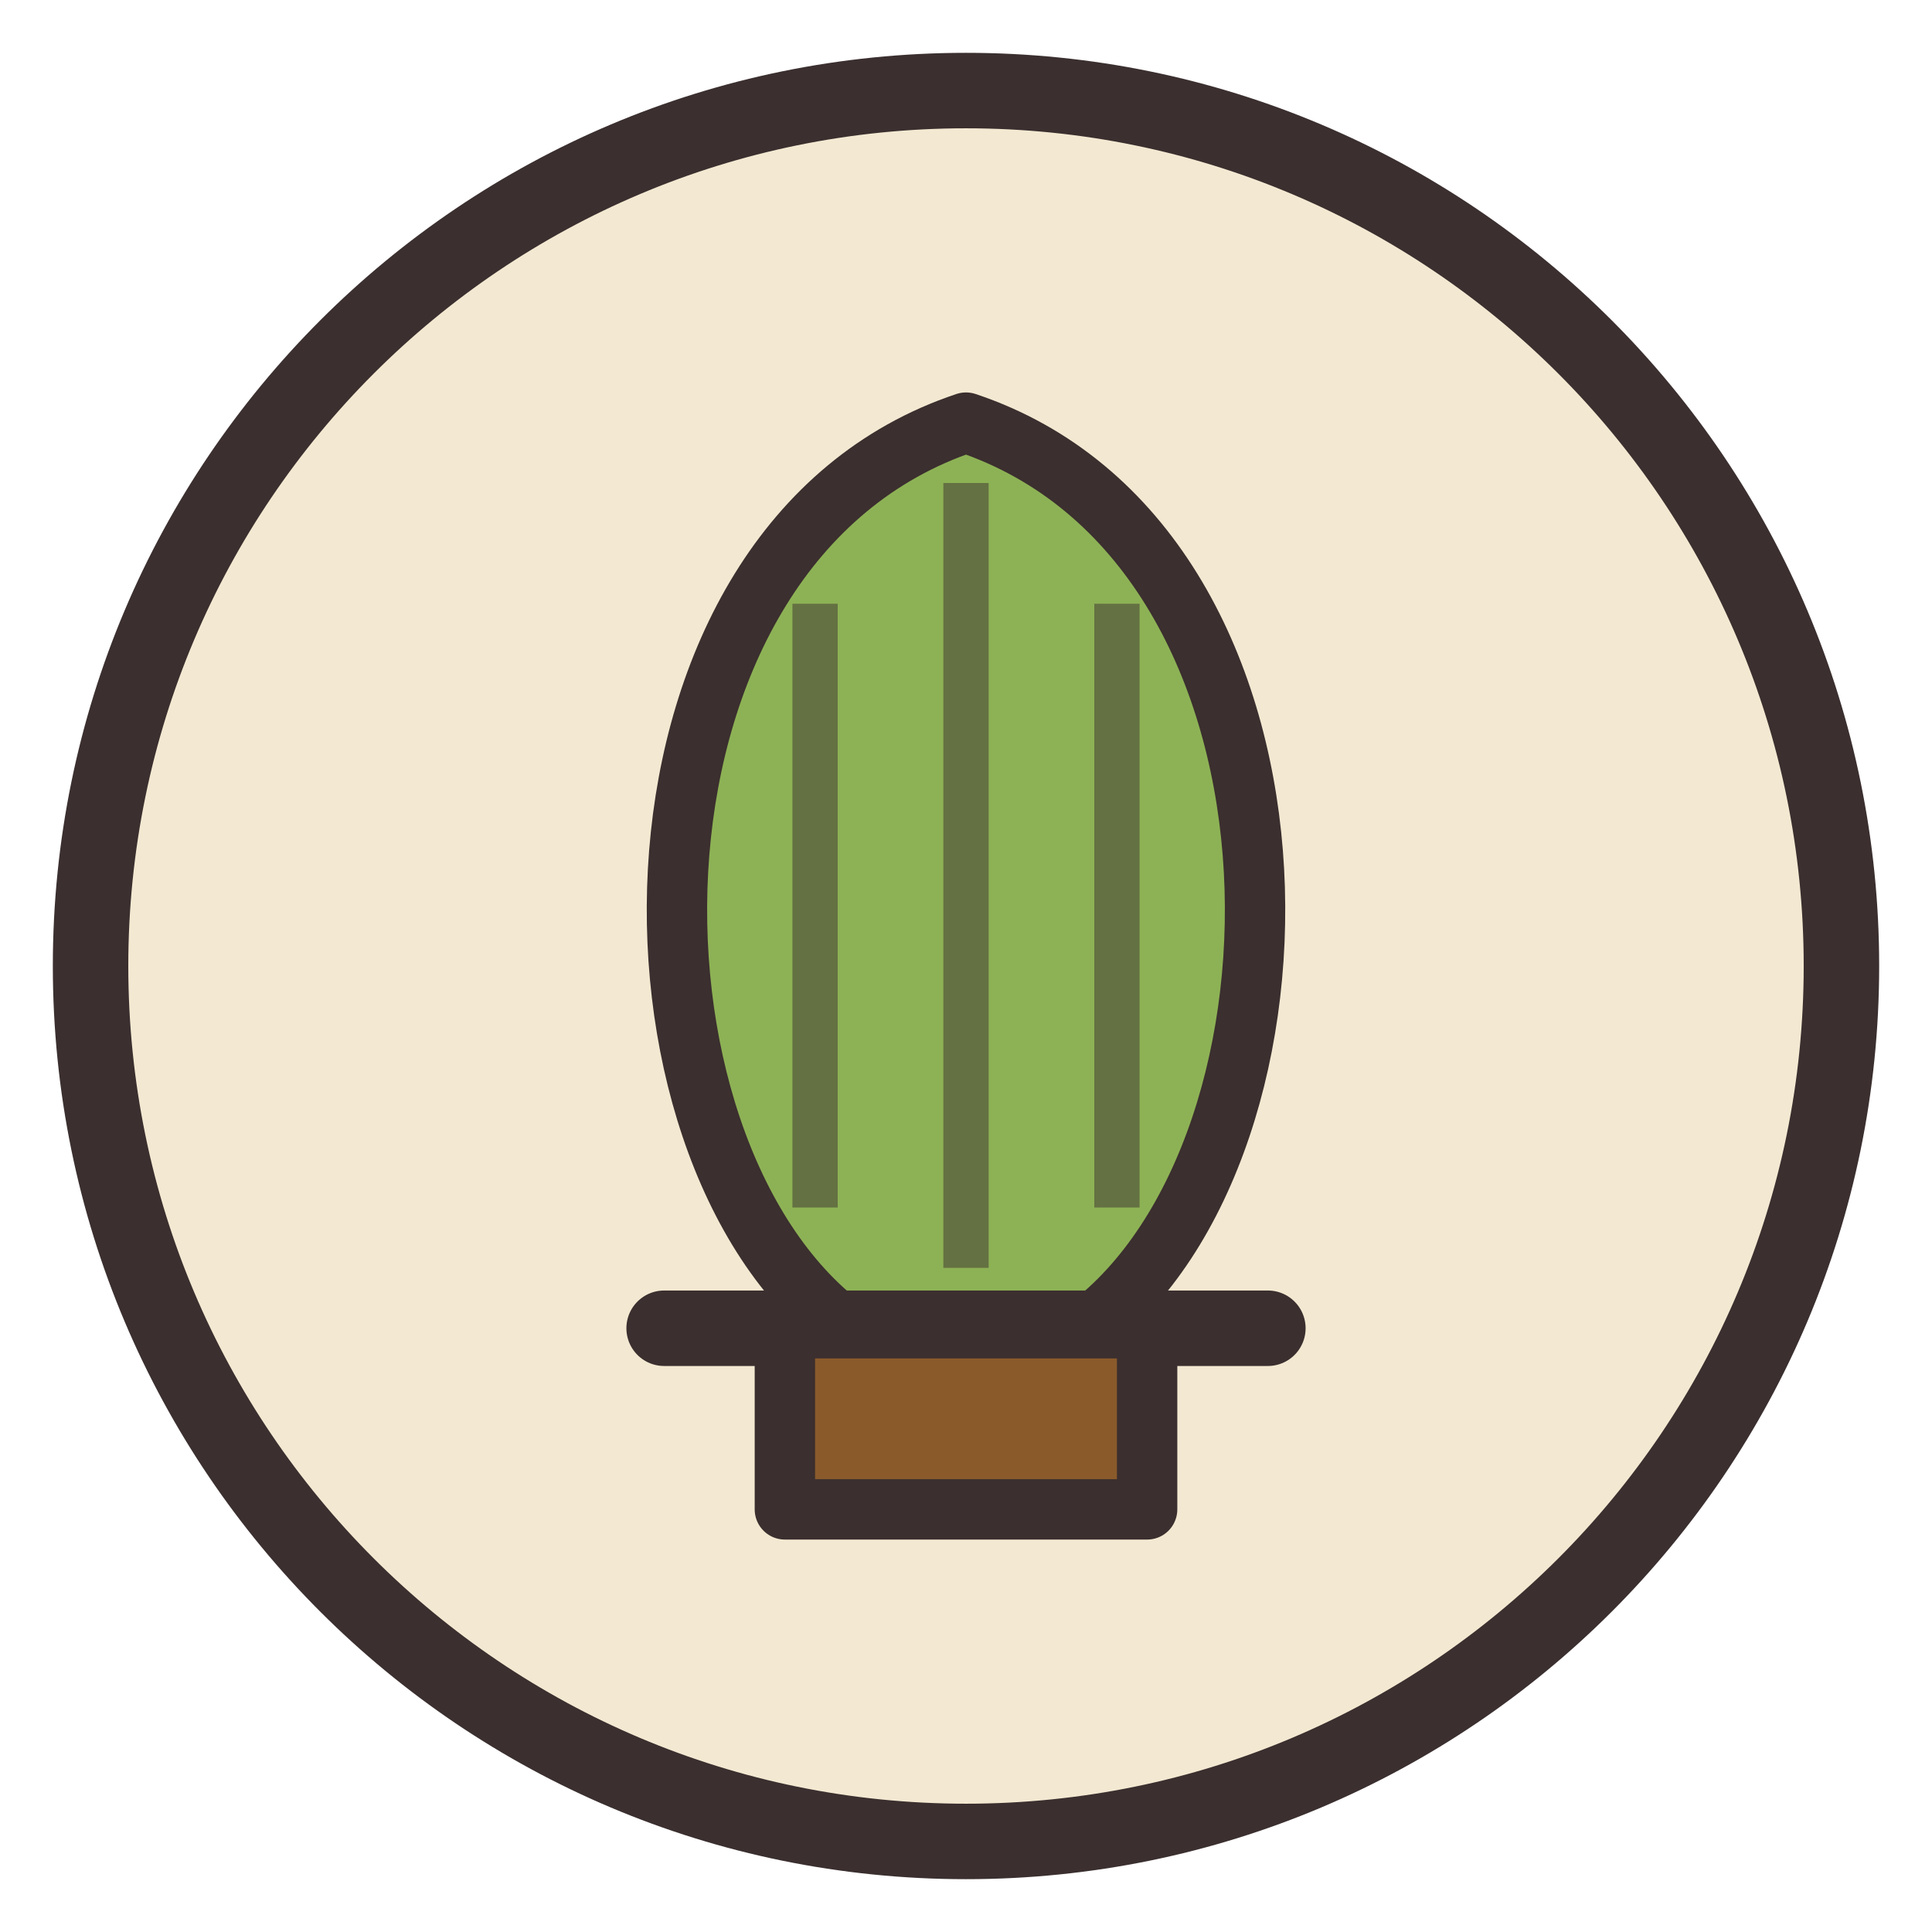
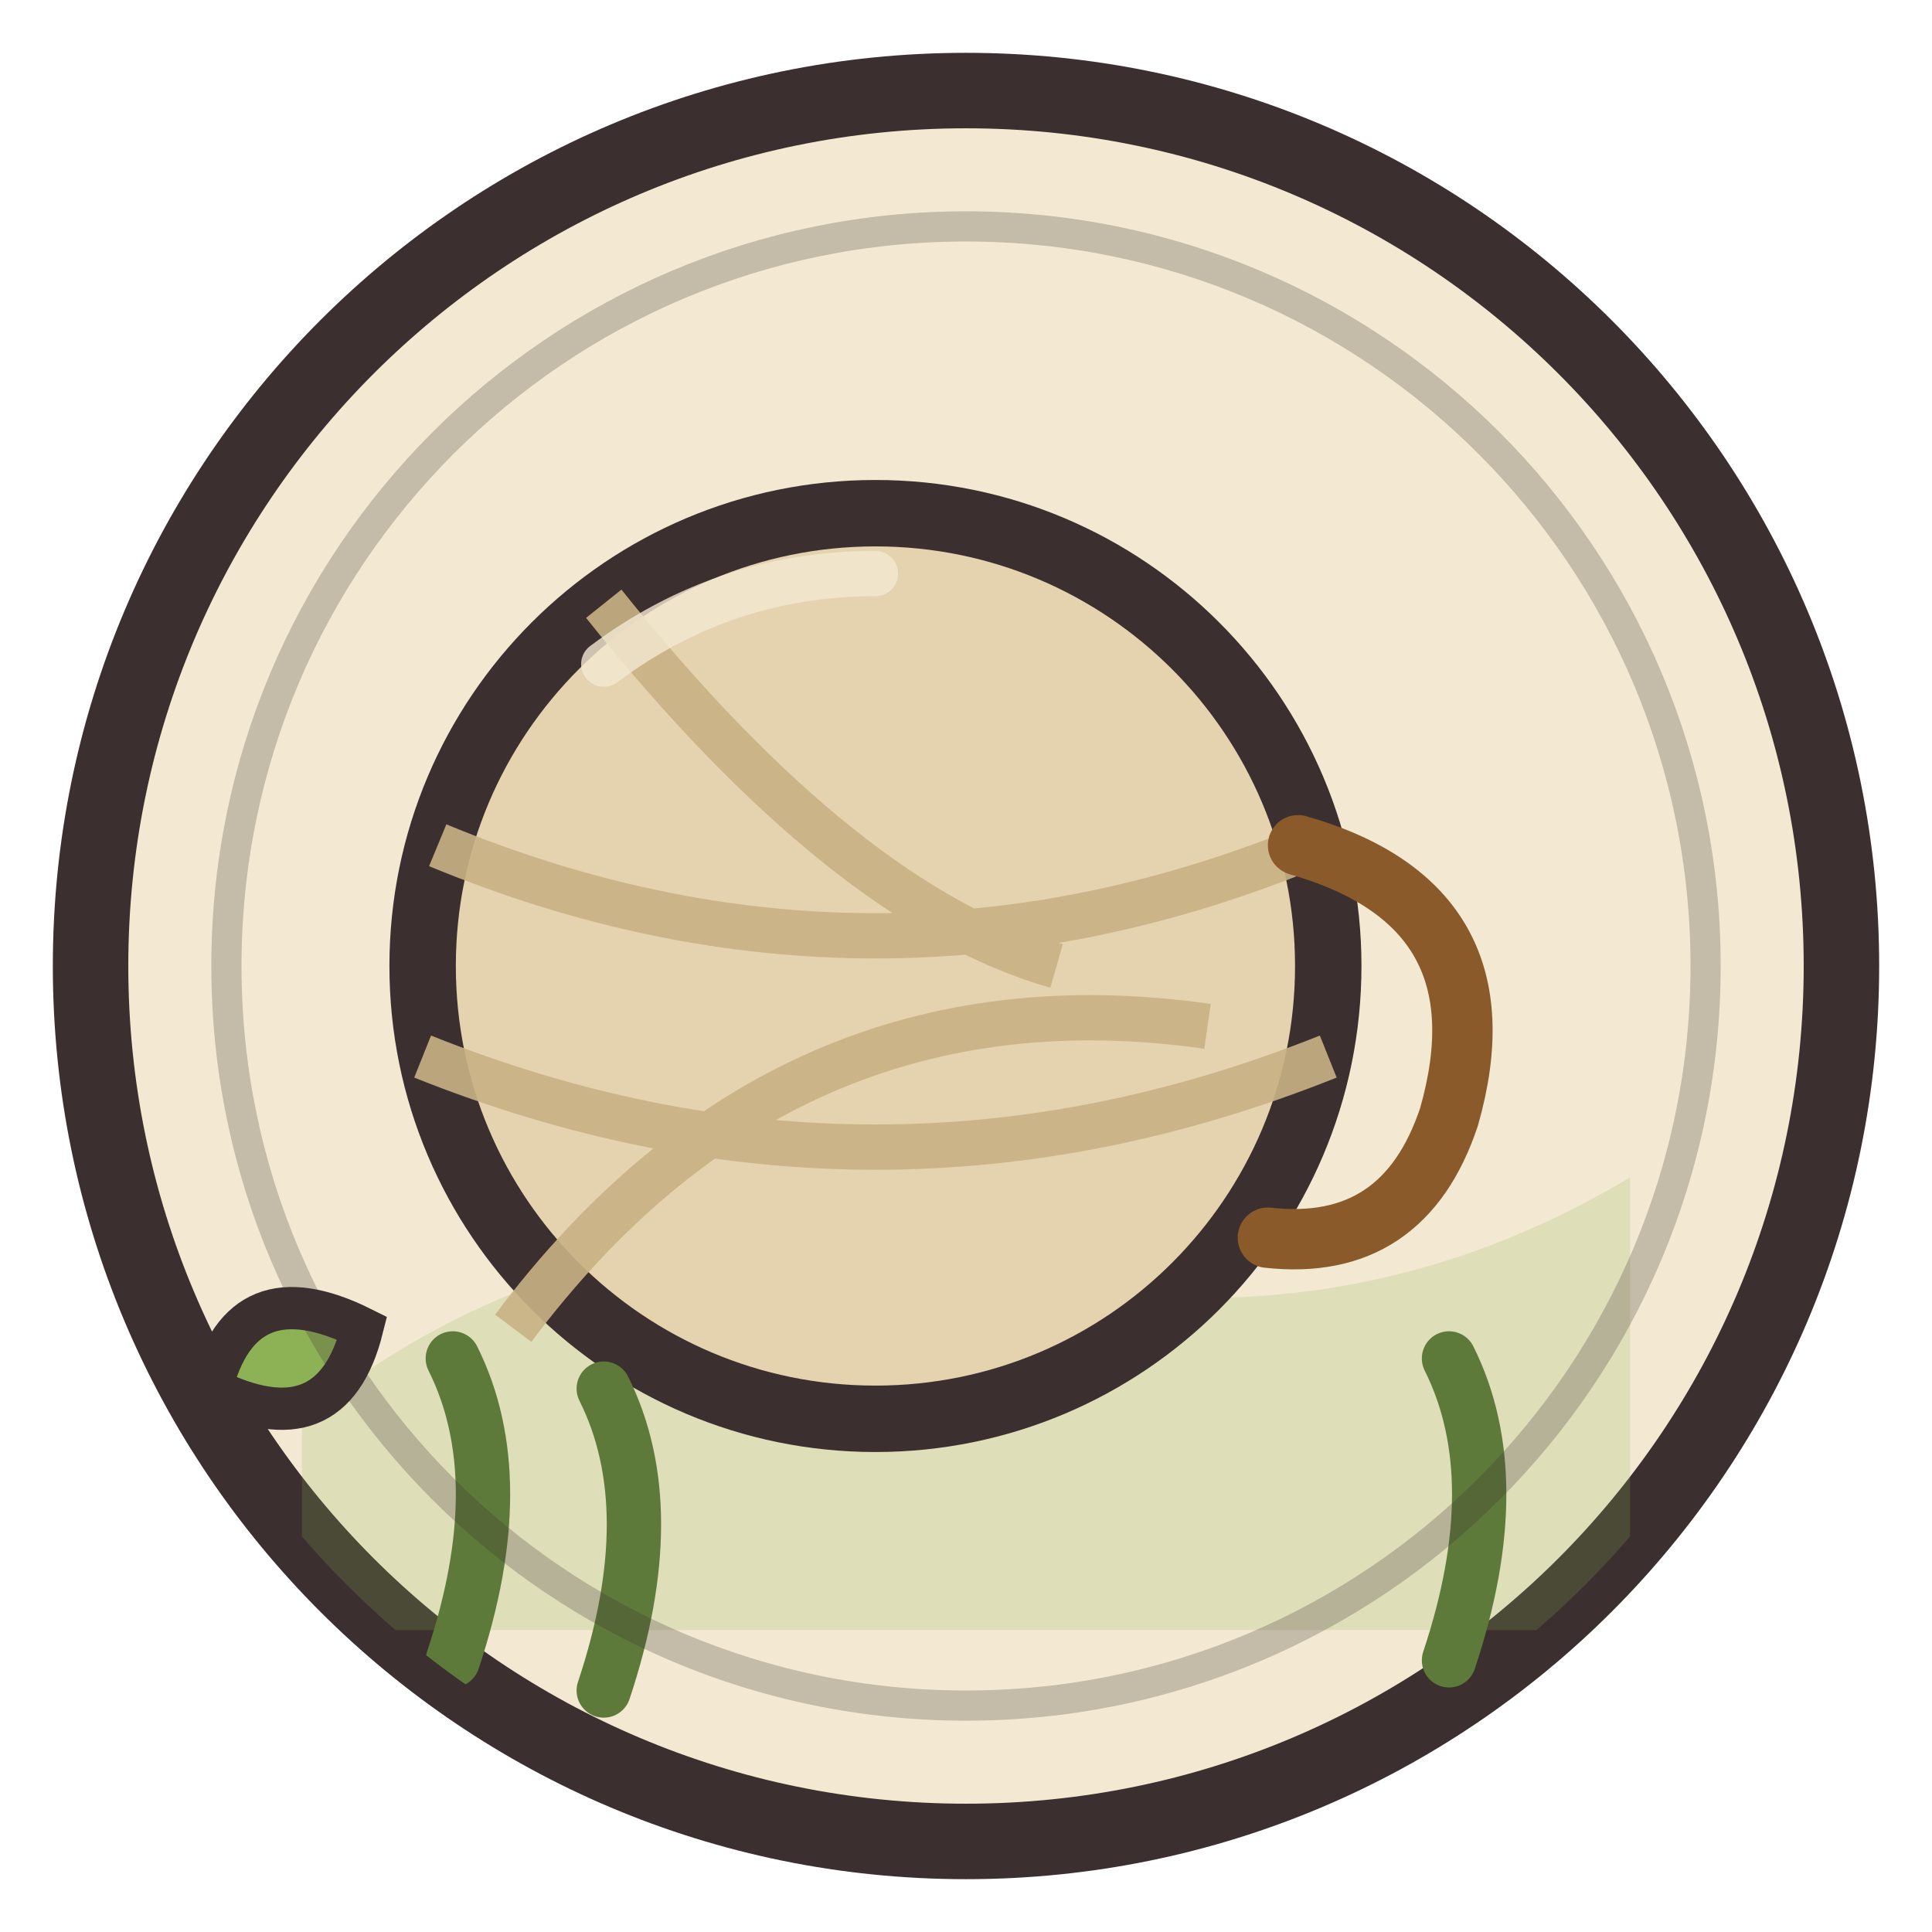
<svg xmlns="http://www.w3.org/2000/svg" viewBox="0 0 64 64">
+   <defs>
+     <clipPath id="badge">
+       <circle cx="32" cy="32" r="29" />
+     </clipPath>
+   </defs>
  <circle cx="32" cy="32" r="29" fill="#F3E9D2" stroke="#3B2F2F" stroke-width="2.5" />
-   <g stroke="#3B2F2F" stroke-width="2" stroke-linejoin="round">
-     <path d="M32 14 C44 18 44 38 36 44 L28 44 C20 38 20 18 32 14 Z" fill="#8DB255" />
-     <path d="M27 20 L27 40 M32 16 L32 42 M37 20 L37 40" stroke-width="1.5" opacity=".5" fill="none" />
-     <path d="M22 44 h20" stroke-width="2.5" stroke-linecap="round" />
-     <rect x="26" y="44" width="12" height="6" fill="#8A5A2B" />
+   <g clip-path="url(#badge)">
+     <path d="M10 47 Q20 39 32 42 Q44 45 54 39 V54 H10 Z" fill="#8DB255" opacity=".2" />
+     <g stroke="#3B2F2F" stroke-linejoin="round">
+       <circle cx="29" cy="32" r="15" fill="#E4D3AE" stroke-width="2.2" />
+       <path d="M14.5 28 q14.5 6 29 0 M14 35 q15 6 30 0 M20 20 q8 10 15 12 M17 44 q9 -12 23 -10" fill="none" stroke="#C9B184" stroke-width="1.5" opacity=".9" />
+       <path d="M20 22 q4 -3 9 -3" fill="none" stroke="#F3E9D2" stroke-width="1.5" opacity=".8" stroke-linecap="round" />
+       <path d="M43 28 q7 2 5 9 q-1.5 4.5 -6 4" fill="none" stroke="#8A5A2B" stroke-width="2" stroke-linecap="round" />
+     </g>
+     <path d="M15 55 q2 -6 0 -10 M20 56 q2 -6 0 -10 M48 55 q2 -6 0 -10" stroke="#5E7A3A" stroke-width="1.8" fill="none" stroke-linecap="round" />
+     <path d="M12 44 q-4 -2 -5 2 q4 2 5 -2 Z" fill="#8DB255" stroke="#3B2F2F" stroke-width="1.4" />
  </g>
+   <circle cx="32" cy="32" r="24.5" fill="none" stroke="#3B2F2F" stroke-width="1" opacity=".25" />
</svg>
